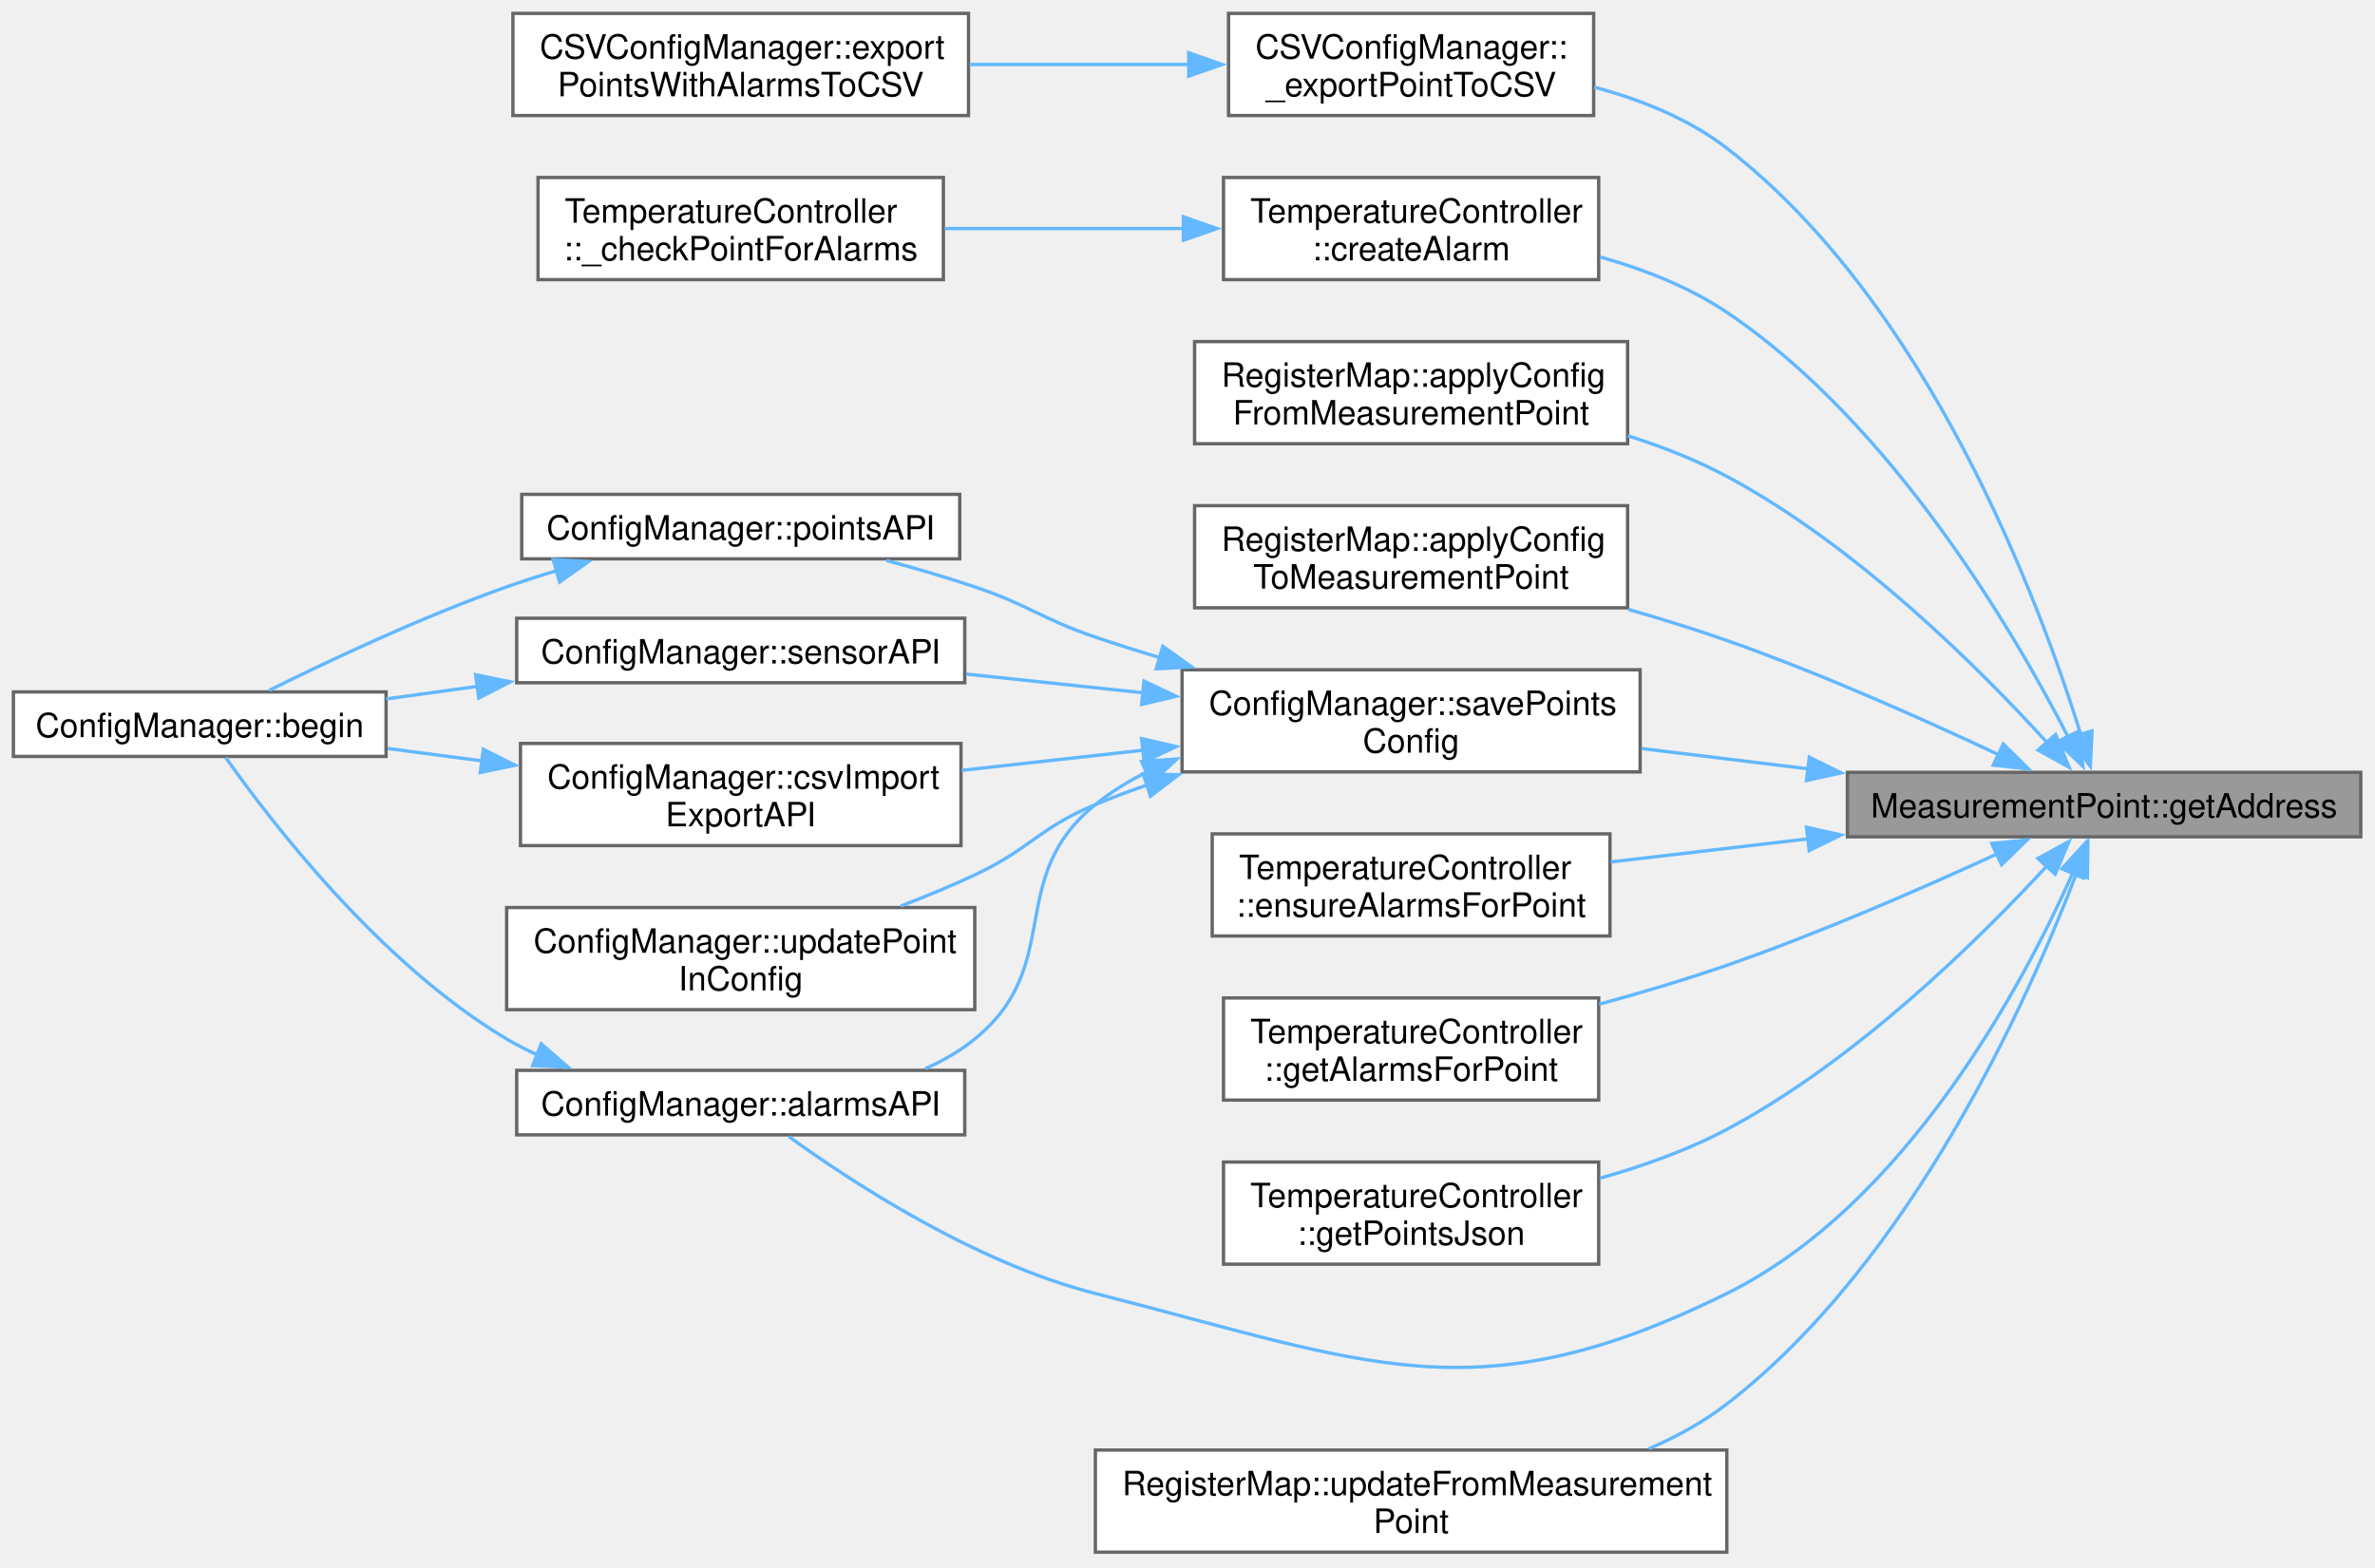
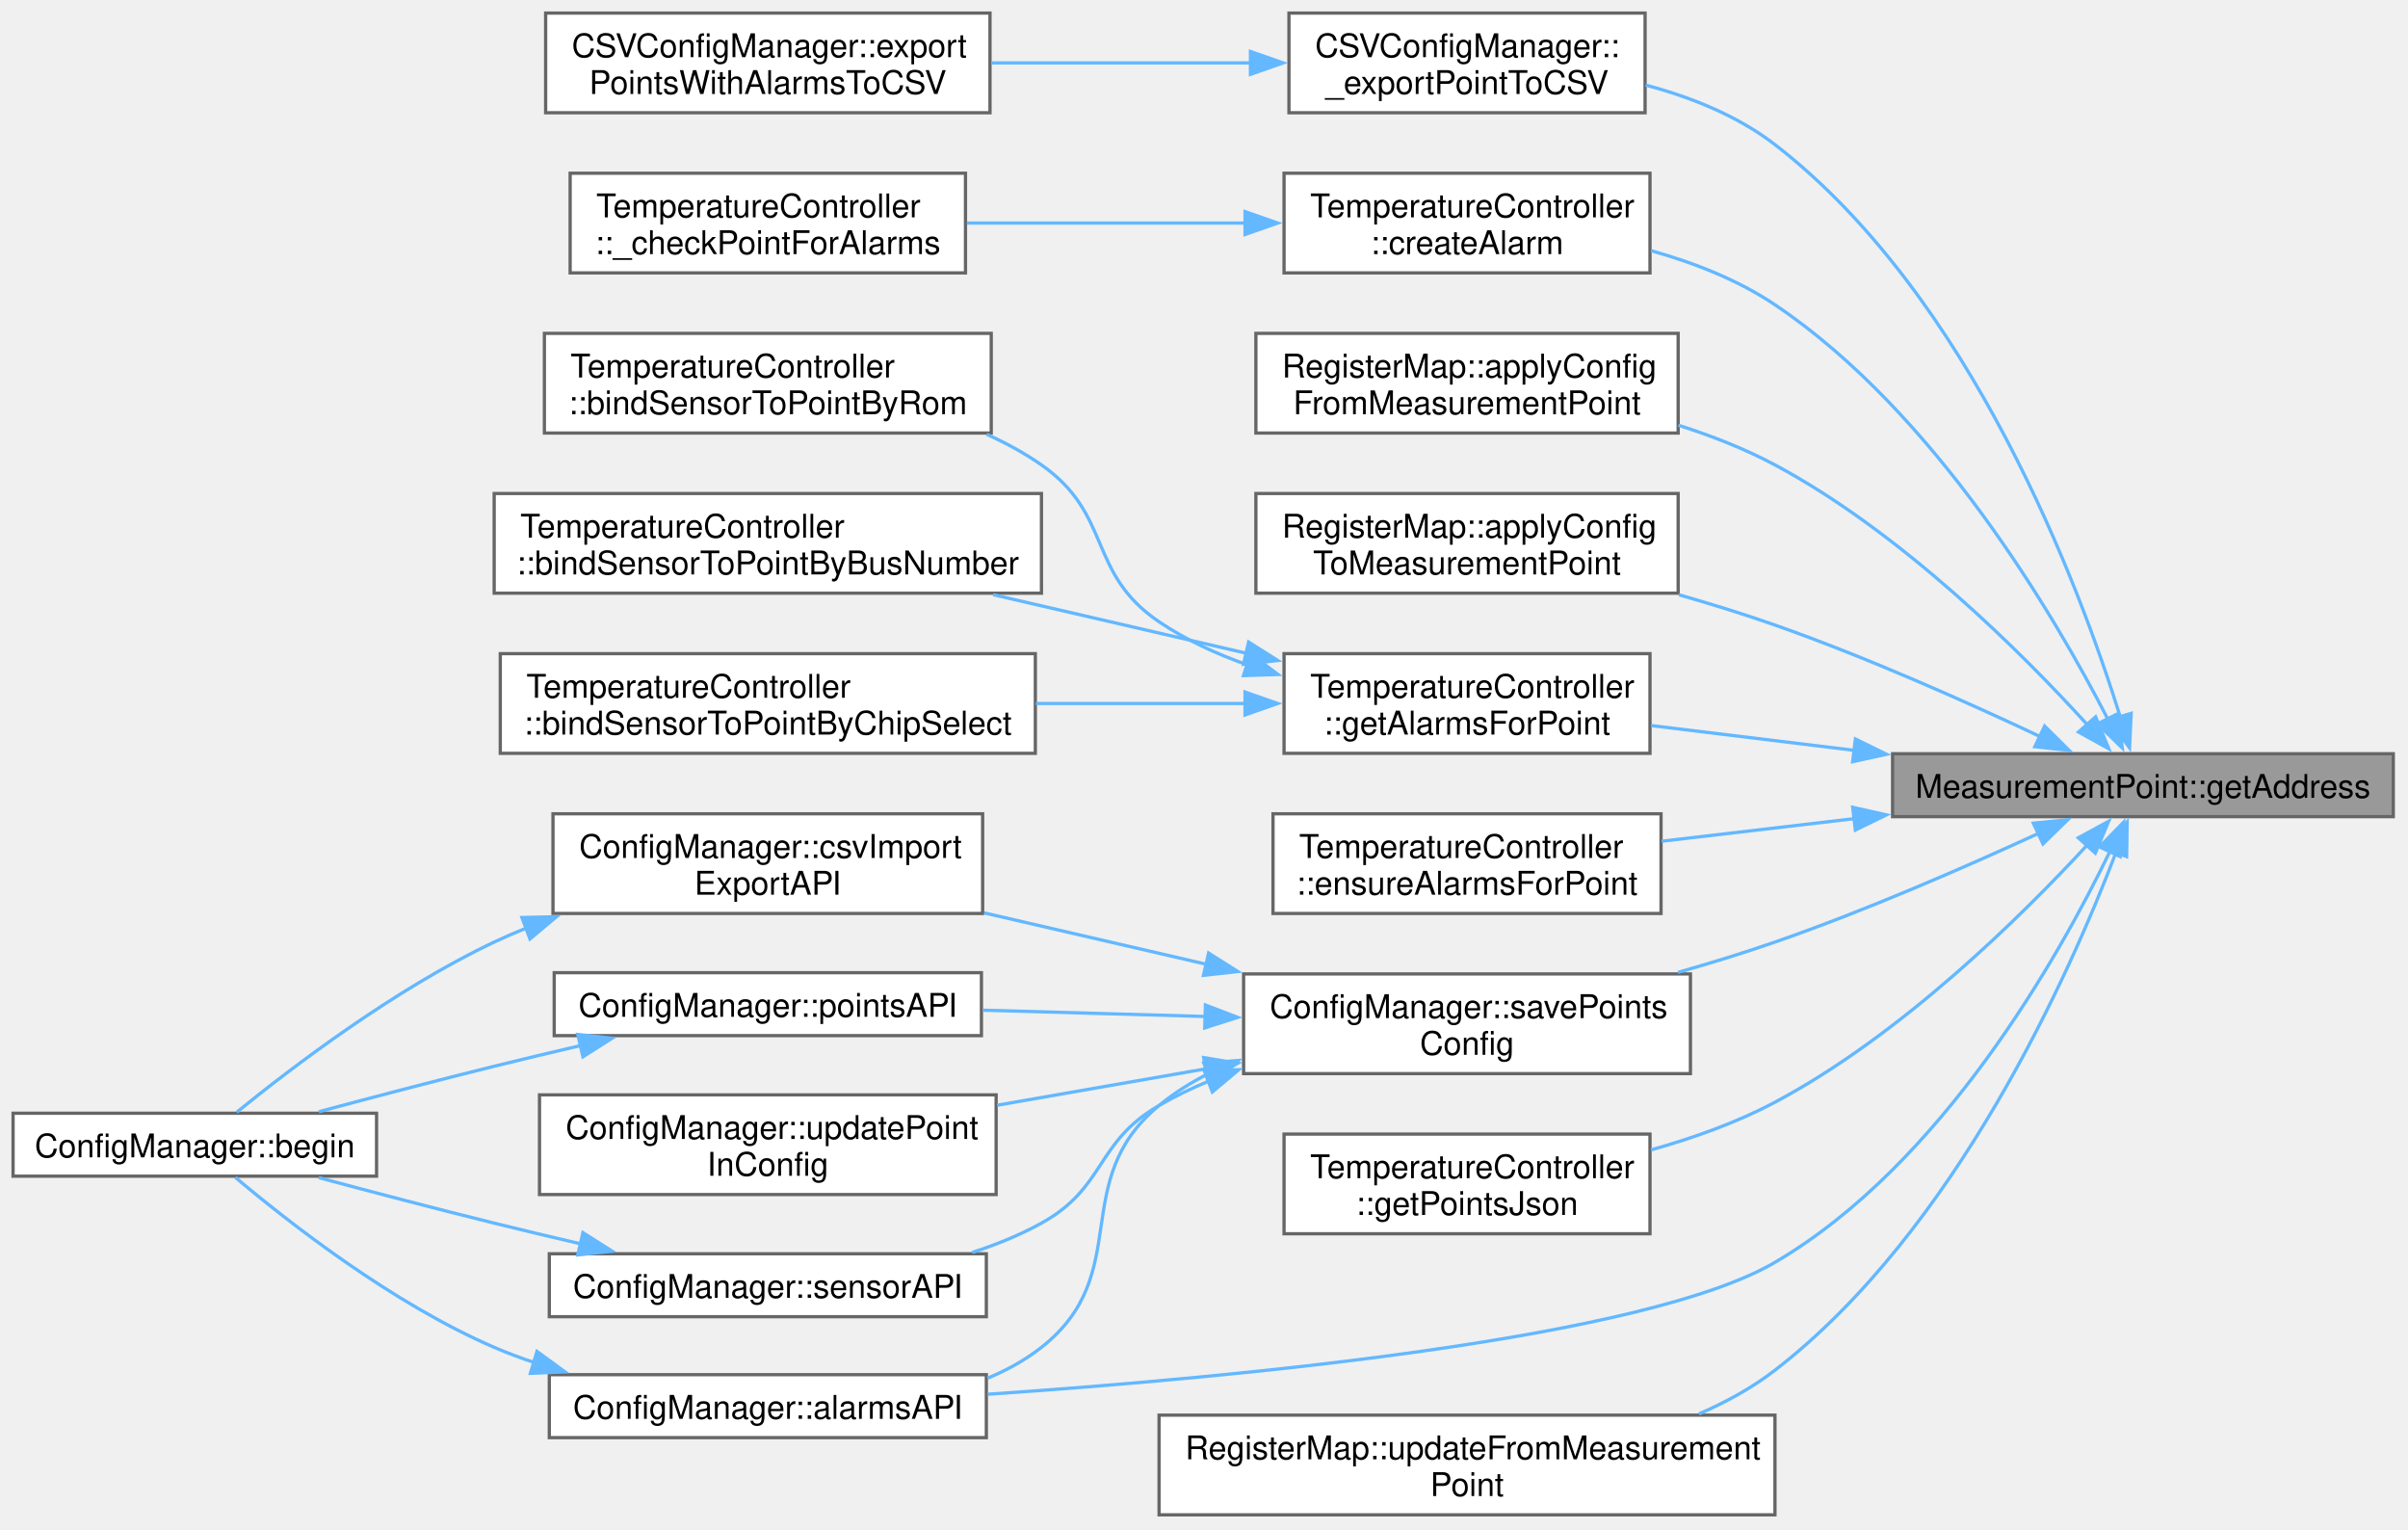
- <svg xmlns="http://www.w3.org/2000/svg" xmlns:xlink="http://www.w3.org/1999/xlink" width="709pt" height="468pt" viewBox="0.00 0.00 709.00 468.00">
+ <svg xmlns="http://www.w3.org/2000/svg" xmlns:xlink="http://www.w3.org/1999/xlink" width="737pt" height="468pt" viewBox="0.00 0.00 737.00 468.00">
  <g id="graph0" class="graph" transform="scale(1 1) rotate(0) translate(4 463.5)">
    <g id="Node000001" class="node">
      <g id="a_Node000001">
        <a xlink:title="Get measurement point address.">
-           <polygon fill="#999999" stroke="#666666" points="700.75,-232.88 547.5,-232.88 547.5,-213.62 700.75,-213.62 700.75,-232.88" />
-           <text xml:space="preserve" text-anchor="middle" x="624.12" y="-219.38" font-family="Helvetica,sans-Serif" font-size="10.00">MeasurementPoint::getAddress</text>
+           <polygon fill="#999999" stroke="#666666" points="728.5,-232.88 575.25,-232.88 575.25,-213.62 728.5,-213.62 728.5,-232.88" />
+           <text xml:space="preserve" text-anchor="middle" x="651.88" y="-219.38" font-family="Helvetica,sans-Serif" font-size="10.00">MeasurementPoint::getAddress</text>
        </a>
      </g>
    </g>
    <g id="Node000002" class="node">
      <g id="a_Node000002">
        <a xlink:href="class_c_s_v_config_manager.html#a2c2673398051c26184c9197aa751a6b3" target="_top" xlink:title="Export single measurement point to CSV format.">
-           <polygon fill="white" stroke="#666666" points="471.75,-459.5 362.75,-459.5 362.75,-429 471.75,-429 471.75,-459.5" />
-           <text xml:space="preserve" text-anchor="start" x="370.75" y="-446" font-family="Helvetica,sans-Serif" font-size="10.00">CSVConfigManager::</text>
-           <text xml:space="preserve" text-anchor="middle" x="417.25" y="-434.75" font-family="Helvetica,sans-Serif" font-size="10.00">_exportPointToCSV</text>
+           <polygon fill="white" stroke="#666666" points="499.5,-459.5 390.5,-459.5 390.5,-429 499.5,-429 499.5,-459.5" />
+           <text xml:space="preserve" text-anchor="start" x="398.5" y="-446" font-family="Helvetica,sans-Serif" font-size="10.00">CSVConfigManager::</text>
+           <text xml:space="preserve" text-anchor="middle" x="445" y="-434.75" font-family="Helvetica,sans-Serif" font-size="10.00">_exportPointToCSV</text>
        </a>
      </g>
    </g>
    <g id="edge1_Node000001_Node000002" class="edge">
      <g id="a_edge1_Node000001_Node000002">
        <a xlink:title=" ">
-           <path fill="none" stroke="#63b8ff" d="M617.22,-244.04C604.71,-284.26 571.61,-372.84 511.5,-419.25 500.09,-428.06 485.82,-433.77 471.91,-437.47" />
-           <polygon fill="#63b8ff" stroke="#63b8ff" points="620.52,-245.24 620.02,-234.66 613.81,-243.24 620.52,-245.24" />
+           <path fill="none" stroke="#63b8ff" d="M644.97,-244.04C632.46,-284.26 599.36,-372.84 539.25,-419.25 527.84,-428.06 513.57,-433.77 499.66,-437.47" />
+           <polygon fill="#63b8ff" stroke="#63b8ff" points="648.27,-245.24 647.77,-234.66 641.56,-243.24 648.27,-245.24" />
        </a>
      </g>
    </g>
    <g id="Node000004" class="node">
      <g id="a_Node000004">
        <a xlink:href="class_config_manager.html#ae605c999fabc6344511f455618655326" target="_top" xlink:title="Setup alarms API endpoints.">
-           <polygon fill="white" stroke="#666666" points="284,-143.88 150.25,-143.88 150.25,-124.62 284,-124.62 284,-143.88" />
-           <text xml:space="preserve" text-anchor="middle" x="217.12" y="-130.38" font-family="Helvetica,sans-Serif" font-size="10.00">ConfigManager::alarmsAPI</text>
+           <polygon fill="white" stroke="#666666" points="297.88,-42.88 164.12,-42.88 164.12,-23.62 297.88,-23.62 297.88,-42.88" />
+           <text xml:space="preserve" text-anchor="middle" x="231" y="-29.38" font-family="Helvetica,sans-Serif" font-size="10.00">ConfigManager::alarmsAPI</text>
        </a>
      </g>
    </g>
    <g id="edge3_Node000001_Node000004" class="edge">
      <g id="a_edge3_Node000001_Node000004">
        <a xlink:title=" ">
-           <path fill="none" stroke="#63b8ff" d="M614.82,-202.89C599.88,-169.37 564.98,-103.68 511.5,-77.25 436.39,-40.13 404.2,-56.61 323,-77.25 287.25,-86.34 250.51,-110.34 231.44,-124.13" />
-           <polygon fill="#63b8ff" stroke="#63b8ff" points="611.52,-204.07 618.67,-211.89 617.95,-201.32 611.52,-204.07" />
+           <path fill="none" stroke="#63b8ff" d="M641.9,-203.24C626.2,-170.78 590.47,-107.27 539.25,-77.25 499.56,-53.99 376.13,-42.18 298.32,-36.9" />
+           <polygon fill="#63b8ff" stroke="#63b8ff" points="638.57,-204.37 645.97,-211.94 644.91,-201.4 638.57,-204.37" />
        </a>
      </g>
    </g>
    <g id="Node000006" class="node">
      <g id="a_Node000006">
        <a xlink:href="class_register_map.html#a1f102e7d0dd51d4750c916fb6e32c37a" target="_top" xlink:title="Apply configuration from measurement point to registers.">
-           <polygon fill="white" stroke="#666666" points="481.88,-361.5 352.62,-361.5 352.62,-331 481.88,-331 481.88,-361.5" />
-           <text xml:space="preserve" text-anchor="start" x="360.62" y="-348" font-family="Helvetica,sans-Serif" font-size="10.00">RegisterMap::applyConfig</text>
-           <text xml:space="preserve" text-anchor="middle" x="417.25" y="-336.75" font-family="Helvetica,sans-Serif" font-size="10.00">FromMeasurementPoint</text>
+           <polygon fill="white" stroke="#666666" points="509.62,-361.5 380.38,-361.5 380.38,-331 509.62,-331 509.62,-361.5" />
+           <text xml:space="preserve" text-anchor="start" x="388.38" y="-348" font-family="Helvetica,sans-Serif" font-size="10.00">RegisterMap::applyConfig</text>
+           <text xml:space="preserve" text-anchor="middle" x="445" y="-336.75" font-family="Helvetica,sans-Serif" font-size="10.00">FromMeasurementPoint</text>
        </a>
      </g>
    </g>
    <g id="edge5_Node000001_Node000006" class="edge">
      <g id="a_edge5_Node000001_Node000006">
        <a xlink:title=" ">
-           <path fill="none" stroke="#63b8ff" d="M607.11,-241.75C586.97,-263.87 550.3,-300.49 511.5,-321.25 502.34,-326.15 492.14,-330.15 481.95,-333.38" />
-           <polygon fill="#63b8ff" stroke="#63b8ff" points="609.64,-244.17 613.68,-234.38 604.41,-239.52 609.64,-244.17" />
+           <path fill="none" stroke="#63b8ff" d="M634.86,-241.75C614.72,-263.87 578.05,-300.49 539.25,-321.25 530.09,-326.15 519.89,-330.15 509.7,-333.38" />
+           <polygon fill="#63b8ff" stroke="#63b8ff" points="637.39,-244.17 641.43,-234.38 632.16,-239.52 637.39,-244.17" />
        </a>
      </g>
    </g>
    <g id="Node000007" class="node">
      <g id="a_Node000007">
        <a xlink:href="class_register_map.html#aa2f819b22096b8c14c421b415f7e83b7" target="_top" xlink:title="Apply configuration from registers to measurement point.">
-           <polygon fill="white" stroke="#666666" points="481.88,-312.5 352.62,-312.5 352.62,-282 481.88,-282 481.88,-312.5" />
-           <text xml:space="preserve" text-anchor="start" x="360.62" y="-299" font-family="Helvetica,sans-Serif" font-size="10.00">RegisterMap::applyConfig</text>
-           <text xml:space="preserve" text-anchor="middle" x="417.25" y="-287.75" font-family="Helvetica,sans-Serif" font-size="10.00">ToMeasurementPoint</text>
+           <polygon fill="white" stroke="#666666" points="509.62,-312.5 380.38,-312.5 380.38,-282 509.62,-282 509.62,-312.5" />
+           <text xml:space="preserve" text-anchor="start" x="388.38" y="-299" font-family="Helvetica,sans-Serif" font-size="10.00">RegisterMap::applyConfig</text>
+           <text xml:space="preserve" text-anchor="middle" x="445" y="-287.75" font-family="Helvetica,sans-Serif" font-size="10.00">ToMeasurementPoint</text>
        </a>
      </g>
    </g>
    <g id="edge6_Node000001_Node000007" class="edge">
      <g id="a_edge6_Node000001_Node000007">
        <a xlink:title=" ">
-           <path fill="none" stroke="#63b8ff" d="M592.8,-238.06C570.63,-248.51 539.64,-262.36 511.5,-272.25 502.09,-275.56 492.02,-278.67 482.1,-281.52" />
-           <polygon fill="#63b8ff" stroke="#63b8ff" points="594.04,-241.34 601.56,-233.88 591.03,-235.03 594.04,-241.34" />
+           <path fill="none" stroke="#63b8ff" d="M620.55,-238.06C598.38,-248.51 567.39,-262.36 539.25,-272.25 529.84,-275.56 519.77,-278.67 509.85,-281.52" />
+           <polygon fill="#63b8ff" stroke="#63b8ff" points="621.79,-241.34 629.31,-233.88 618.78,-235.03 621.79,-241.34" />
        </a>
      </g>
    </g>
    <g id="Node000008" class="node">
      <g id="a_Node000008">
        <a xlink:href="class_temperature_controller.html#aa64384fb8503814b46a7d55f53ccb53a" target="_top" xlink:title="Create new alarm for measurement point.">
-           <polygon fill="white" stroke="#666666" points="473.25,-410.5 361.25,-410.5 361.25,-380 473.25,-380 473.25,-410.5" />
-           <text xml:space="preserve" text-anchor="start" x="369.25" y="-397" font-family="Helvetica,sans-Serif" font-size="10.00">TemperatureController</text>
-           <text xml:space="preserve" text-anchor="middle" x="417.25" y="-385.75" font-family="Helvetica,sans-Serif" font-size="10.00">::createAlarm</text>
+           <polygon fill="white" stroke="#666666" points="501,-410.5 389,-410.5 389,-380 501,-380 501,-410.5" />
+           <text xml:space="preserve" text-anchor="start" x="397" y="-397" font-family="Helvetica,sans-Serif" font-size="10.00">TemperatureController</text>
+           <text xml:space="preserve" text-anchor="middle" x="445" y="-385.75" font-family="Helvetica,sans-Serif" font-size="10.00">::createAlarm</text>
        </a>
      </g>
    </g>
    <g id="edge7_Node000001_Node000008" class="edge">
      <g id="a_edge7_Node000001_Node000008">
        <a xlink:title=" ">
-           <path fill="none" stroke="#63b8ff" d="M613.53,-243.18C597.15,-275.03 560.75,-337.16 511.5,-370.25 500.23,-377.82 486.76,-383.1 473.6,-386.79" />
-           <polygon fill="#63b8ff" stroke="#63b8ff" points="616.46,-245.14 617.8,-234.63 610.2,-242.02 616.46,-245.14" />
+           <path fill="none" stroke="#63b8ff" d="M641.28,-243.18C624.9,-275.03 588.5,-337.16 539.25,-370.25 527.98,-377.82 514.51,-383.1 501.35,-386.79" />
+           <polygon fill="#63b8ff" stroke="#63b8ff" points="644.21,-245.14 645.55,-234.63 637.95,-242.02 644.21,-245.14" />
        </a>
      </g>
    </g>
    <g id="Node000010" class="node">
      <g id="a_Node000010">
        <a xlink:href="class_temperature_controller.html#ad174e0411bd48422d8e3812fd28a7a0b" target="_top" xlink:title="Ensure all 3 alarm types exist for a measurement point.">
-           <polygon fill="white" stroke="#666666" points="476.62,-214.5 357.88,-214.5 357.88,-184 476.62,-184 476.62,-214.5" />
-           <text xml:space="preserve" text-anchor="start" x="365.88" y="-201" font-family="Helvetica,sans-Serif" font-size="10.00">TemperatureController</text>
-           <text xml:space="preserve" text-anchor="middle" x="417.25" y="-189.75" font-family="Helvetica,sans-Serif" font-size="10.00">::ensureAlarmsForPoint</text>
+           <polygon fill="white" stroke="#666666" points="504.38,-214.5 385.62,-214.5 385.62,-184 504.38,-184 504.38,-214.5" />
+           <text xml:space="preserve" text-anchor="start" x="393.62" y="-201" font-family="Helvetica,sans-Serif" font-size="10.00">TemperatureController</text>
+           <text xml:space="preserve" text-anchor="middle" x="445" y="-189.75" font-family="Helvetica,sans-Serif" font-size="10.00">::ensureAlarmsForPoint</text>
        </a>
      </g>
    </g>
    <g id="edge9_Node000001_Node000010" class="edge">
      <g id="a_edge9_Node000001_Node000010">
        <a xlink:title=" ">
-           <path fill="none" stroke="#63b8ff" d="M535.84,-213.02C515.92,-210.69 495.21,-208.27 476.83,-206.11" />
-           <polygon fill="#63b8ff" stroke="#63b8ff" points="535.29,-216.48 545.62,-214.17 536.1,-209.53 535.29,-216.48" />
+           <path fill="none" stroke="#63b8ff" d="M563.59,-213.02C543.67,-210.69 522.96,-208.27 504.58,-206.11" />
+           <polygon fill="#63b8ff" stroke="#63b8ff" points="563.04,-216.48 573.37,-214.17 563.85,-209.53 563.04,-216.48" />
        </a>
      </g>
    </g>
    <g id="Node000011" class="node">
      <g id="a_Node000011">
        <a xlink:href="class_temperature_controller.html#a880028883101197527de57f626e14512" target="_top" xlink:title="Get all alarms associated with a measurement point.">
-           <polygon fill="white" stroke="#666666" points="473.25,-165.5 361.25,-165.5 361.25,-135 473.25,-135 473.25,-165.5" />
-           <text xml:space="preserve" text-anchor="start" x="369.25" y="-152" font-family="Helvetica,sans-Serif" font-size="10.00">TemperatureController</text>
-           <text xml:space="preserve" text-anchor="middle" x="417.25" y="-140.75" font-family="Helvetica,sans-Serif" font-size="10.00">::getAlarmsForPoint</text>
+           <polygon fill="white" stroke="#666666" points="501,-263.5 389,-263.5 389,-233 501,-233 501,-263.5" />
+           <text xml:space="preserve" text-anchor="start" x="397" y="-250" font-family="Helvetica,sans-Serif" font-size="10.00">TemperatureController</text>
+           <text xml:space="preserve" text-anchor="middle" x="445" y="-238.75" font-family="Helvetica,sans-Serif" font-size="10.00">::getAlarmsForPoint</text>
        </a>
      </g>
    </g>
    <g id="edge10_Node000001_Node000011" class="edge">
      <g id="a_edge10_Node000001_Node000011">
        <a xlink:title=" ">
-           <path fill="none" stroke="#63b8ff" d="M592.06,-208.46C569.92,-198.27 539.29,-184.89 511.5,-175.25 499.31,-171.02 486.01,-167.07 473.38,-163.62" />
-           <polygon fill="#63b8ff" stroke="#63b8ff" points="590.58,-211.63 601.12,-212.67 593.53,-205.28 590.58,-211.63" />
-         </a>
-       </g>
-     </g>
-     <g id="Node000012" class="node">
-       <g id="a_Node000012">
+           <path fill="none" stroke="#63b8ff" d="M563.61,-233.9C542.52,-236.47 520.55,-239.15 501.39,-241.49" />
+           <polygon fill="#63b8ff" stroke="#63b8ff" points="563.87,-237.39 573.38,-232.71 563.03,-230.44 563.87,-237.39" />
+         </a>
+       </g>
+     </g>
+     <g id="Node000015" class="node">
+       <g id="a_Node000015">
        <a xlink:href="class_temperature_controller.html#add39ba7dad38449bbf1787a5c9c51ef9" target="_top" xlink:title="Get JSON representation of all measurement points.">
-           <polygon fill="white" stroke="#666666" points="473.25,-116.5 361.25,-116.5 361.25,-86 473.25,-86 473.25,-116.5" />
-           <text xml:space="preserve" text-anchor="start" x="369.25" y="-103" font-family="Helvetica,sans-Serif" font-size="10.00">TemperatureController</text>
-           <text xml:space="preserve" text-anchor="middle" x="417.25" y="-91.75" font-family="Helvetica,sans-Serif" font-size="10.00">::getPointsJson</text>
-         </a>
-       </g>
-     </g>
-     <g id="edge11_Node000001_Node000012" class="edge">
-       <g id="a_edge11_Node000001_Node000012">
-         <a xlink:title=" ">
-           <path fill="none" stroke="#63b8ff" d="M607.07,-204.94C586.89,-183.06 550.18,-146.82 511.5,-126.25 499.81,-120.03 486.45,-115.27 473.57,-111.66" />
-           <polygon fill="#63b8ff" stroke="#63b8ff" points="604.35,-207.15 613.65,-212.23 609.54,-202.46 604.35,-207.15" />
-         </a>
-       </g>
-     </g>
-     <g id="Node000013" class="node">
-       <g id="a_Node000013">
+           <polygon fill="white" stroke="#666666" points="501,-116.5 389,-116.5 389,-86 501,-86 501,-116.5" />
+           <text xml:space="preserve" text-anchor="start" x="397" y="-103" font-family="Helvetica,sans-Serif" font-size="10.00">TemperatureController</text>
+           <text xml:space="preserve" text-anchor="middle" x="445" y="-91.75" font-family="Helvetica,sans-Serif" font-size="10.00">::getPointsJson</text>
+         </a>
+       </g>
+     </g>
+     <g id="edge14_Node000001_Node000015" class="edge">
+       <g id="a_edge14_Node000001_Node000015">
+         <a xlink:title=" ">
+           <path fill="none" stroke="#63b8ff" d="M634.82,-204.94C614.64,-183.06 577.93,-146.82 539.25,-126.25 527.56,-120.03 514.2,-115.27 501.32,-111.66" />
+           <polygon fill="#63b8ff" stroke="#63b8ff" points="632.1,-207.15 641.4,-212.23 637.29,-202.46 632.1,-207.15" />
+         </a>
+       </g>
+     </g>
+     <g id="Node000016" class="node">
+       <g id="a_Node000016">
        <a xlink:href="class_config_manager.html#a55b79da91c57039c483ddf5fceabbd64" target="_top" xlink:title="Save measurement points configuration to file.">
-           <polygon fill="white" stroke="#666666" points="485.62,-263.5 348.88,-263.5 348.88,-233 485.62,-233 485.62,-263.5" />
-           <text xml:space="preserve" text-anchor="start" x="356.88" y="-250" font-family="Helvetica,sans-Serif" font-size="10.00">ConfigManager::savePoints</text>
-           <text xml:space="preserve" text-anchor="middle" x="417.25" y="-238.75" font-family="Helvetica,sans-Serif" font-size="10.00">Config</text>
-         </a>
-       </g>
-     </g>
-     <g id="edge12_Node000001_Node000013" class="edge">
-       <g id="a_edge12_Node000001_Node000013">
-         <a xlink:title=" ">
-           <path fill="none" stroke="#63b8ff" d="M535.72,-233.92C519.09,-235.94 501.92,-238.04 486.02,-239.98" />
-           <polygon fill="#63b8ff" stroke="#63b8ff" points="536.12,-237.39 545.63,-232.71 535.28,-230.44 536.12,-237.39" />
-         </a>
-       </g>
-     </g>
-     <g id="Node000018" class="node">
-       <g id="a_Node000018">
+           <polygon fill="white" stroke="#666666" points="513.38,-165.5 376.62,-165.5 376.62,-135 513.38,-135 513.38,-165.5" />
+           <text xml:space="preserve" text-anchor="start" x="384.62" y="-152" font-family="Helvetica,sans-Serif" font-size="10.00">ConfigManager::savePoints</text>
+           <text xml:space="preserve" text-anchor="middle" x="445" y="-140.75" font-family="Helvetica,sans-Serif" font-size="10.00">Config</text>
+         </a>
+       </g>
+     </g>
+     <g id="edge15_Node000001_Node000016" class="edge">
+       <g id="a_edge15_Node000001_Node000016">
+         <a xlink:title=" ">
+           <path fill="none" stroke="#63b8ff" d="M619.81,-208.46C597.67,-198.27 567.04,-184.89 539.25,-175.25 529.75,-171.95 519.58,-168.83 509.58,-165.98" />
+           <polygon fill="#63b8ff" stroke="#63b8ff" points="618.33,-211.63 628.87,-212.67 621.28,-205.28 618.33,-211.63" />
+         </a>
+       </g>
+     </g>
+     <g id="Node000021" class="node">
+       <g id="a_Node000021">
        <a xlink:href="class_register_map.html#a2940213459a183fc06a2226f1cd1a48b" target="_top" xlink:title="Update registers from measurement point data.">
-           <polygon fill="white" stroke="#666666" points="511.5,-30.5 323,-30.5 323,0 511.5,0 511.5,-30.5" />
-           <text xml:space="preserve" text-anchor="start" x="331" y="-17" font-family="Helvetica,sans-Serif" font-size="10.00">RegisterMap::updateFromMeasurement</text>
-           <text xml:space="preserve" text-anchor="middle" x="417.25" y="-5.75" font-family="Helvetica,sans-Serif" font-size="10.00">Point</text>
-         </a>
-       </g>
-     </g>
-     <g id="edge21_Node000001_Node000018" class="edge">
-       <g id="a_edge21_Node000001_Node000018">
-         <a xlink:title=" ">
-           <path fill="none" stroke="#63b8ff" d="M615.97,-202.93C601.86,-165.84 566.96,-87.06 511.5,-44.25 504.52,-38.86 496.53,-34.47 488.23,-30.88" />
-           <polygon fill="#63b8ff" stroke="#63b8ff" points="612.56,-203.81 619.29,-211.99 619.13,-201.39 612.56,-203.81" />
+           <polygon fill="white" stroke="#666666" points="539.25,-30.5 350.75,-30.5 350.75,0 539.25,0 539.25,-30.5" />
+           <text xml:space="preserve" text-anchor="start" x="358.75" y="-17" font-family="Helvetica,sans-Serif" font-size="10.00">RegisterMap::updateFromMeasurement</text>
+           <text xml:space="preserve" text-anchor="middle" x="445" y="-5.75" font-family="Helvetica,sans-Serif" font-size="10.00">Point</text>
+         </a>
+       </g>
+     </g>
+     <g id="edge24_Node000001_Node000021" class="edge">
+       <g id="a_edge24_Node000001_Node000021">
+         <a xlink:title=" ">
+           <path fill="none" stroke="#63b8ff" d="M643.72,-202.93C629.61,-165.84 594.71,-87.06 539.25,-44.25 532.27,-38.86 524.28,-34.47 515.98,-30.88" />
+           <polygon fill="#63b8ff" stroke="#63b8ff" points="640.31,-203.81 647.04,-211.99 646.88,-201.39 640.31,-203.81" />
        </a>
      </g>
    </g>
    <g id="Node000003" class="node">
      <g id="a_Node000003">
        <a xlink:href="class_c_s_v_config_manager.html#a1c6cbc4c8a132762bf16a8ce9f7d0bfc" target="_top" xlink:title="Export measurement points with alarm configuration to CSV.">
-           <polygon fill="white" stroke="#666666" points="285.12,-459.5 149.12,-459.5 149.12,-429 285.12,-429 285.12,-459.5" />
-           <text xml:space="preserve" text-anchor="start" x="157.12" y="-446" font-family="Helvetica,sans-Serif" font-size="10.00">CSVConfigManager::export</text>
-           <text xml:space="preserve" text-anchor="middle" x="217.12" y="-434.75" font-family="Helvetica,sans-Serif" font-size="10.00">PointsWithAlarmsToCSV</text>
+           <polygon fill="white" stroke="#666666" points="299,-459.5 163,-459.5 163,-429 299,-429 299,-459.5" />
+           <text xml:space="preserve" text-anchor="start" x="171" y="-446" font-family="Helvetica,sans-Serif" font-size="10.00">CSVConfigManager::export</text>
+           <text xml:space="preserve" text-anchor="middle" x="231" y="-434.75" font-family="Helvetica,sans-Serif" font-size="10.00">PointsWithAlarmsToCSV</text>
        </a>
      </g>
    </g>
    <g id="edge2_Node000002_Node000003" class="edge">
      <g id="a_edge2_Node000002_Node000003">
        <a xlink:title=" ">
-           <path fill="none" stroke="#63b8ff" d="M350.96,-444.25C329.94,-444.25 306.62,-444.25 285.45,-444.25" />
-           <polygon fill="#63b8ff" stroke="#63b8ff" points="350.86,-447.75 360.86,-444.25 350.86,-440.75 350.86,-447.75" />
+           <path fill="none" stroke="#63b8ff" d="M378.92,-444.25C353.7,-444.25 324.83,-444.25 299.4,-444.25" />
+           <polygon fill="#63b8ff" stroke="#63b8ff" points="378.72,-447.75 388.72,-444.25 378.72,-440.75 378.72,-447.75" />
        </a>
      </g>
    </g>
    <g id="Node000005" class="node">
      <g id="a_Node000005">
        <a xlink:href="class_config_manager.html#a0497343220fc493f5cf9574922508908" target="_top" xlink:title="Initialize the configuration system.">
-           <polygon fill="white" stroke="#666666" points="111.25,-256.88 0,-256.88 0,-237.62 111.25,-237.62 111.25,-256.88" />
-           <text xml:space="preserve" text-anchor="middle" x="55.62" y="-243.38" font-family="Helvetica,sans-Serif" font-size="10.00">ConfigManager::begin</text>
+           <polygon fill="white" stroke="#666666" points="111.25,-122.88 0,-122.88 0,-103.62 111.25,-103.62 111.25,-122.88" />
+           <text xml:space="preserve" text-anchor="middle" x="55.62" y="-109.38" font-family="Helvetica,sans-Serif" font-size="10.00">ConfigManager::begin</text>
        </a>
      </g>
    </g>
    <g id="edge4_Node000004_Node000005" class="edge">
      <g id="a_edge4_Node000004_Node000005">
        <a xlink:title=" ">
-           <path fill="none" stroke="#63b8ff" d="M156.51,-148.46C153.3,-149.91 150.19,-151.5 147.25,-153.25 109.45,-175.73 76.9,-218.12 63.35,-237.33" />
-           <polygon fill="#63b8ff" stroke="#63b8ff" points="157.58,-151.8 165.58,-144.85 155,-145.29 157.58,-151.8" />
+           <path fill="none" stroke="#63b8ff" d="M159.66,-46.55C155.41,-47.97 151.24,-49.53 147.25,-51.25 116.09,-64.69 84.45,-89.41 68.06,-103.23" />
+           <polygon fill="#63b8ff" stroke="#63b8ff" points="160.35,-50 168.91,-43.75 158.33,-43.3 160.35,-50" />
        </a>
      </g>
    </g>
    <g id="Node000009" class="node">
      <g id="a_Node000009">
        <a xlink:href="class_temperature_controller.html#a27da8ccc3effea555f440ce3e6f89b08" target="_top" xlink:title="Check measurement point for alarm conditions.">
-           <polygon fill="white" stroke="#666666" points="277.62,-410.5 156.62,-410.5 156.62,-380 277.62,-380 277.62,-410.5" />
-           <text xml:space="preserve" text-anchor="start" x="164.62" y="-397" font-family="Helvetica,sans-Serif" font-size="10.00">TemperatureController</text>
-           <text xml:space="preserve" text-anchor="middle" x="217.12" y="-385.75" font-family="Helvetica,sans-Serif" font-size="10.00">::_checkPointForAlarms</text>
+           <polygon fill="white" stroke="#666666" points="291.5,-410.5 170.5,-410.5 170.5,-380 291.5,-380 291.5,-410.5" />
+           <text xml:space="preserve" text-anchor="start" x="178.5" y="-397" font-family="Helvetica,sans-Serif" font-size="10.00">TemperatureController</text>
+           <text xml:space="preserve" text-anchor="middle" x="231" y="-385.75" font-family="Helvetica,sans-Serif" font-size="10.00">::_checkPointForAlarms</text>
        </a>
      </g>
    </g>
    <g id="edge8_Node000008_Node000009" class="edge">
      <g id="a_edge8_Node000008_Node000009">
        <a xlink:title=" ">
-           <path fill="none" stroke="#63b8ff" d="M349.35,-395.25C326.27,-395.25 300.57,-395.25 278.08,-395.25" />
-           <polygon fill="#63b8ff" stroke="#63b8ff" points="349.28,-398.75 359.28,-395.25 349.28,-391.75 349.28,-398.75" />
-         </a>
-       </g>
-     </g>
-     <g id="edge13_Node000013_Node000004" class="edge">
-       <g id="a_edge13_Node000013_Node000004">
-         <a xlink:title=" ">
-           <path fill="none" stroke="#63b8ff" d="M338.53,-233.05C332.99,-230.3 327.73,-227.07 323,-223.25 295.77,-201.28 314.15,-175.32 287,-153.25 282.57,-149.65 277.51,-146.73 272.19,-144.37" />
-           <polygon fill="#63b8ff" stroke="#63b8ff" points="336.81,-236.11 347.38,-236.87 339.59,-229.69 336.81,-236.11" />
+           <path fill="none" stroke="#63b8ff" d="M377.14,-395.25C349.83,-395.25 318.49,-395.25 291.93,-395.25" />
+           <polygon fill="#63b8ff" stroke="#63b8ff" points="377.06,-398.75 387.06,-395.25 377.06,-391.75 377.06,-398.75" />
+         </a>
+       </g>
+     </g>
+     <g id="Node000012" class="node">
+       <g id="a_Node000012">
+         <a xlink:href="class_temperature_controller.html#af4ab2c7b7a3934ab7837603a420b1ae2" target="_top" xlink:title="Bind sensor to measurement point by bus number.">
+           <polygon fill="white" stroke="#666666" points="314.75,-312.5 147.25,-312.5 147.25,-282 314.75,-282 314.75,-312.5" />
+           <text xml:space="preserve" text-anchor="start" x="155.25" y="-299" font-family="Helvetica,sans-Serif" font-size="10.00">TemperatureController</text>
+           <text xml:space="preserve" text-anchor="middle" x="231" y="-287.75" font-family="Helvetica,sans-Serif" font-size="10.00">::bindSensorToPointByBusNumber</text>
+         </a>
+       </g>
+     </g>
+     <g id="edge11_Node000011_Node000012" class="edge">
+       <g id="a_edge11_Node000011_Node000012">
+         <a xlink:title=" ">
+           <path fill="none" stroke="#63b8ff" d="M377.49,-263.62C352.81,-269.33 324.78,-275.8 299.97,-281.54" />
+           <polygon fill="#63b8ff" stroke="#63b8ff" points="378.15,-267.06 387.1,-261.4 376.57,-260.24 378.15,-267.06" />
+         </a>
+       </g>
+     </g>
+     <g id="Node000013" class="node">
+       <g id="a_Node000013">
+         <a xlink:href="class_temperature_controller.html#a84937fc1aed30193b817f3b062ce0cfc" target="_top" xlink:title="Bind PT1000 sensor to measurement point by chip select pin.">
+           <polygon fill="white" stroke="#666666" points="312.88,-263.5 149.12,-263.5 149.12,-233 312.88,-233 312.88,-263.5" />
+           <text xml:space="preserve" text-anchor="start" x="157.12" y="-250" font-family="Helvetica,sans-Serif" font-size="10.00">TemperatureController</text>
+           <text xml:space="preserve" text-anchor="middle" x="231" y="-238.75" font-family="Helvetica,sans-Serif" font-size="10.00">::bindSensorToPointByChipSelect</text>
+         </a>
+       </g>
+     </g>
+     <g id="edge12_Node000011_Node000013" class="edge">
+       <g id="a_edge12_Node000011_Node000013">
+         <a xlink:title=" ">
+           <path fill="none" stroke="#63b8ff" d="M377.2,-248.25C356.84,-248.25 334.23,-248.25 313.04,-248.25" />
+           <polygon fill="#63b8ff" stroke="#63b8ff" points="377.06,-251.75 387.06,-248.25 377.06,-244.75 377.06,-251.75" />
        </a>
      </g>
    </g>
    <g id="Node000014" class="node">
      <g id="a_Node000014">
-         <a xlink:href="class_config_manager.html#a9b7af07b85bf9cc3ac05603db6e89fd2" target="_top" xlink:title="Setup CSV import/export API endpoints.">
-           <polygon fill="white" stroke="#666666" points="282.88,-241.5 151.38,-241.5 151.38,-211 282.88,-211 282.88,-241.5" />
-           <text xml:space="preserve" text-anchor="start" x="159.38" y="-228" font-family="Helvetica,sans-Serif" font-size="10.00">ConfigManager::csvImport</text>
-           <text xml:space="preserve" text-anchor="middle" x="217.12" y="-216.75" font-family="Helvetica,sans-Serif" font-size="10.00">ExportAPI</text>
-         </a>
-       </g>
-     </g>
-     <g id="edge14_Node000013_Node000014" class="edge">
-       <g id="a_edge14_Node000013_Node000014">
-         <a xlink:title=" ">
-           <path fill="none" stroke="#63b8ff" d="M337.27,-239.48C319.3,-237.49 300.42,-235.39 283.11,-233.47" />
-           <polygon fill="#63b8ff" stroke="#63b8ff" points="336.79,-242.95 347.12,-240.57 337.56,-235.99 336.79,-242.95" />
-         </a>
-       </g>
-     </g>
-     <g id="Node000015" class="node">
-       <g id="a_Node000015">
-         <a xlink:href="class_config_manager.html#a471a844085c27f3a8a8f9394d9c14677" target="_top" xlink:title="Setup measurement points API endpoints.">
-           <polygon fill="white" stroke="#666666" points="282.5,-315.88 151.75,-315.88 151.75,-296.62 282.5,-296.62 282.5,-315.88" />
-           <text xml:space="preserve" text-anchor="middle" x="217.12" y="-302.38" font-family="Helvetica,sans-Serif" font-size="10.00">ConfigManager::pointsAPI</text>
-         </a>
-       </g>
-     </g>
-     <g id="edge16_Node000013_Node000015" class="edge">
-       <g id="a_edge16_Node000013_Node000015">
-         <a xlink:title=" ">
-           <path fill="none" stroke="#63b8ff" d="M342.21,-267.13C335.68,-269.09 329.2,-271.14 323,-273.25 306.59,-278.84 303.42,-282.71 287,-288.25 278.57,-291.09 269.43,-293.76 260.65,-296.13" />
-           <polygon fill="#63b8ff" stroke="#63b8ff" points="343.13,-270.51 351.75,-264.35 341.17,-263.79 343.13,-270.51" />
-         </a>
-       </g>
-     </g>
-     <g id="Node000016" class="node">
-       <g id="a_Node000016">
-         <a xlink:href="class_config_manager.html#a45b1ce1f09401af0b6f700cf4388b233" target="_top" xlink:title="Setup sensor-related API endpoints.">
-           <polygon fill="white" stroke="#666666" points="284,-278.88 150.25,-278.88 150.25,-259.62 284,-259.62 284,-278.88" />
-           <text xml:space="preserve" text-anchor="middle" x="217.12" y="-265.38" font-family="Helvetica,sans-Serif" font-size="10.00">ConfigManager::sensorAPI</text>
-         </a>
-       </g>
-     </g>
-     <g id="edge18_Node000013_Node000016" class="edge">
-       <g id="a_edge18_Node000013_Node000016">
-         <a xlink:title=" ">
-           <path fill="none" stroke="#63b8ff" d="M337.27,-256.62C319.76,-258.48 301.38,-260.43 284.44,-262.22" />
-           <polygon fill="#63b8ff" stroke="#63b8ff" points="337.54,-260.11 347.12,-255.58 336.8,-253.15 337.54,-260.11" />
+         <a xlink:href="class_temperature_controller.html#a5d8f7c51bb176435a5035293a2db78f7" target="_top" xlink:title="Bind sensor to measurement point by ROM address.">
+           <polygon fill="white" stroke="#666666" points="299.38,-361.5 162.62,-361.5 162.62,-331 299.38,-331 299.38,-361.5" />
+           <text xml:space="preserve" text-anchor="start" x="170.62" y="-348" font-family="Helvetica,sans-Serif" font-size="10.00">TemperatureController</text>
+           <text xml:space="preserve" text-anchor="middle" x="231" y="-336.75" font-family="Helvetica,sans-Serif" font-size="10.00">::bindSensorToPointByRom</text>
+         </a>
+       </g>
+     </g>
+     <g id="edge13_Node000011_Node000014" class="edge">
+       <g id="a_edge13_Node000011_Node000014">
+         <a xlink:title=" ">
+           <path fill="none" stroke="#63b8ff" d="M377.81,-260.06C368.26,-263.42 358.92,-267.72 350.75,-273.25 328.66,-288.19 336.6,-305.97 314.75,-321.25 309.58,-324.86 303.89,-327.96 297.97,-330.62" />
+           <polygon fill="#63b8ff" stroke="#63b8ff" points="378.68,-263.46 387.17,-257.12 376.58,-256.78 378.68,-263.46" />
+         </a>
+       </g>
+     </g>
+     <g id="edge16_Node000016_Node000004" class="edge">
+       <g id="a_edge16_Node000016_Node000004">
+         <a xlink:title=" ">
+           <path fill="none" stroke="#63b8ff" d="M366.19,-135.16C360.66,-132.39 355.44,-129.12 350.75,-125.25 322.54,-101.97 343.51,-73.85 314.75,-51.25 309.78,-47.34 304.14,-44.24 298.21,-41.78" />
+           <polygon fill="#63b8ff" stroke="#63b8ff" points="364.44,-138.22 375.01,-139.02 367.25,-131.8 364.44,-138.22" />
        </a>
      </g>
    </g>
    <g id="Node000017" class="node">
      <g id="a_Node000017">
+         <a xlink:href="class_config_manager.html#a9b7af07b85bf9cc3ac05603db6e89fd2" target="_top" xlink:title="Setup CSV import/export API endpoints.">
+           <polygon fill="white" stroke="#666666" points="296.75,-214.5 165.25,-214.5 165.25,-184 296.75,-184 296.75,-214.5" />
+           <text xml:space="preserve" text-anchor="start" x="173.25" y="-201" font-family="Helvetica,sans-Serif" font-size="10.00">ConfigManager::csvImport</text>
+           <text xml:space="preserve" text-anchor="middle" x="231" y="-189.75" font-family="Helvetica,sans-Serif" font-size="10.00">ExportAPI</text>
+         </a>
+       </g>
+     </g>
+     <g id="edge17_Node000016_Node000017" class="edge">
+       <g id="a_edge17_Node000016_Node000017">
+         <a xlink:title=" ">
+           <path fill="none" stroke="#63b8ff" d="M365.17,-168.47C342.79,-173.64 318.68,-179.21 297.21,-184.18" />
+           <polygon fill="#63b8ff" stroke="#63b8ff" points="365.91,-171.89 374.86,-166.23 364.33,-165.07 365.91,-171.89" />
+         </a>
+       </g>
+     </g>
+     <g id="Node000018" class="node">
+       <g id="a_Node000018">
+         <a xlink:href="class_config_manager.html#a471a844085c27f3a8a8f9394d9c14677" target="_top" xlink:title="Setup measurement points API endpoints.">
+           <polygon fill="white" stroke="#666666" points="296.38,-165.88 165.62,-165.88 165.62,-146.62 296.38,-146.62 296.38,-165.88" />
+           <text xml:space="preserve" text-anchor="middle" x="231" y="-152.38" font-family="Helvetica,sans-Serif" font-size="10.00">ConfigManager::pointsAPI</text>
+         </a>
+       </g>
+     </g>
+     <g id="edge19_Node000016_Node000018" class="edge">
+       <g id="a_edge19_Node000016_Node000018">
+         <a xlink:title=" ">
+           <path fill="none" stroke="#63b8ff" d="M365.11,-152.48C342.63,-153.12 318.4,-153.8 296.85,-154.41" />
+           <polygon fill="#63b8ff" stroke="#63b8ff" points="364.93,-155.99 374.83,-152.21 364.73,-148.99 364.93,-155.99" />
+         </a>
+       </g>
+     </g>
+     <g id="Node000019" class="node">
+       <g id="a_Node000019">
+         <a xlink:href="class_config_manager.html#a45b1ce1f09401af0b6f700cf4388b233" target="_top" xlink:title="Setup sensor-related API endpoints.">
+           <polygon fill="white" stroke="#666666" points="297.88,-79.88 164.12,-79.88 164.12,-60.62 297.88,-60.62 297.88,-79.88" />
+           <text xml:space="preserve" text-anchor="middle" x="231" y="-66.38" font-family="Helvetica,sans-Serif" font-size="10.00">ConfigManager::sensorAPI</text>
+         </a>
+       </g>
+     </g>
+     <g id="edge21_Node000016_Node000019" class="edge">
+       <g id="a_edge21_Node000016_Node000019">
+         <a xlink:title=" ">
+           <path fill="none" stroke="#63b8ff" d="M366.15,-132.79C360.8,-130.56 355.61,-128.06 350.75,-125.25 331.15,-113.93 334.55,-100.21 314.75,-89.25 308.17,-85.61 300.93,-82.67 293.55,-80.28" />
+           <polygon fill="#63b8ff" stroke="#63b8ff" points="364.57,-135.93 375.16,-136.2 367.05,-129.39 364.57,-135.93" />
+         </a>
+       </g>
+     </g>
+     <g id="Node000020" class="node">
+       <g id="a_Node000020">
        <a xlink:href="class_config_manager.html#a0daf50bbd376beb24a5400a86e893338" target="_top" xlink:title="Update a measurement point in configuration.">
-           <polygon fill="white" stroke="#666666" points="287,-192.5 147.25,-192.5 147.25,-162 287,-162 287,-192.5" />
-           <text xml:space="preserve" text-anchor="start" x="155.25" y="-179" font-family="Helvetica,sans-Serif" font-size="10.00">ConfigManager::updatePoint</text>
-           <text xml:space="preserve" text-anchor="middle" x="217.12" y="-167.75" font-family="Helvetica,sans-Serif" font-size="10.00">InConfig</text>
-         </a>
-       </g>
-     </g>
-     <g id="edge20_Node000013_Node000017" class="edge">
-       <g id="a_edge20_Node000013_Node000017">
-         <a xlink:title=" ">
-           <path fill="none" stroke="#63b8ff" d="M338.41,-229.08C333.14,-227.26 327.96,-225.32 323,-223.25 305.9,-216.12 303.77,-210.11 287,-202.25 279.97,-198.96 272.38,-195.82 264.9,-192.94" />
-           <polygon fill="#63b8ff" stroke="#63b8ff" points="337.27,-232.39 347.86,-232.15 339.44,-225.73 337.27,-232.39" />
-         </a>
-       </g>
-     </g>
-     <g id="edge15_Node000014_Node000005" class="edge">
-       <g id="a_edge15_Node000014_Node000005">
-         <a xlink:title=" ">
-           <path fill="none" stroke="#63b8ff" d="M140.09,-236.26C130.53,-237.52 120.89,-238.79 111.74,-239.99" />
-           <polygon fill="#63b8ff" stroke="#63b8ff" points="140.29,-239.76 149.75,-234.99 139.38,-232.82 140.29,-239.76" />
-         </a>
-       </g>
-     </g>
-     <g id="edge17_Node000015_Node000005" class="edge">
-       <g id="a_edge17_Node000015_Node000005">
-         <a xlink:title=" ">
-           <path fill="none" stroke="#63b8ff" d="M162.11,-293.07C157.05,-291.56 152.03,-289.94 147.25,-288.25 122.18,-279.38 94.48,-266.34 76.38,-257.36" />
-           <polygon fill="#63b8ff" stroke="#63b8ff" points="161.13,-296.43 171.71,-295.81 163.05,-289.7 161.13,-296.43" />
-         </a>
-       </g>
-     </g>
-     <g id="edge19_Node000016_Node000005" class="edge">
-       <g id="a_edge19_Node000016_Node000005">
-         <a xlink:title=" ">
-           <path fill="none" stroke="#63b8ff" d="M138.65,-258.56C129.41,-257.29 120.12,-256.01 111.29,-254.79" />
-           <polygon fill="#63b8ff" stroke="#63b8ff" points="137.98,-262.01 148.37,-259.9 138.94,-255.07 137.98,-262.01" />
+           <polygon fill="white" stroke="#666666" points="300.88,-128.5 161.12,-128.5 161.12,-98 300.88,-98 300.88,-128.5" />
+           <text xml:space="preserve" text-anchor="start" x="169.12" y="-115" font-family="Helvetica,sans-Serif" font-size="10.00">ConfigManager::updatePoint</text>
+           <text xml:space="preserve" text-anchor="middle" x="231" y="-103.75" font-family="Helvetica,sans-Serif" font-size="10.00">InConfig</text>
+         </a>
+       </g>
+     </g>
+     <g id="edge23_Node000016_Node000020" class="edge">
+       <g id="a_edge23_Node000016_Node000020">
+         <a xlink:title=" ">
+           <path fill="none" stroke="#63b8ff" d="M365.18,-136.49C344.18,-132.83 321.65,-128.9 301.2,-125.33" />
+           <polygon fill="#63b8ff" stroke="#63b8ff" points="364.4,-139.91 374.85,-138.18 365.6,-133.01 364.4,-139.91" />
+         </a>
+       </g>
+     </g>
+     <g id="edge18_Node000017_Node000005" class="edge">
+       <g id="a_edge18_Node000017_Node000005">
+         <a xlink:title=" ">
+           <path fill="none" stroke="#63b8ff" d="M156.97,-179.49C153.65,-178.15 150.39,-176.73 147.25,-175.25 116.74,-160.84 85.1,-136.72 68.47,-123.2" />
+           <polygon fill="#63b8ff" stroke="#63b8ff" points="155.74,-182.76 166.33,-183 158.2,-176.21 155.74,-182.76" />
+         </a>
+       </g>
+     </g>
+     <g id="edge20_Node000018_Node000005" class="edge">
+       <g id="a_edge20_Node000018_Node000005">
+         <a xlink:title=" ">
+           <path fill="none" stroke="#63b8ff" d="M173.75,-143.6C164.87,-141.53 155.8,-139.36 147.25,-137.25 129.55,-132.88 110,-127.74 93.59,-123.34" />
+           <polygon fill="#63b8ff" stroke="#63b8ff" points="172.83,-146.98 183.37,-145.83 174.41,-140.16 172.83,-146.98" />
+         </a>
+       </g>
+     </g>
+     <g id="edge22_Node000019_Node000005" class="edge">
+       <g id="a_edge22_Node000019_Node000005">
+         <a xlink:title=" ">
+           <path fill="none" stroke="#63b8ff" d="M173.75,-82.9C164.87,-84.97 155.8,-87.14 147.25,-89.25 129.55,-93.62 110,-98.76 93.59,-103.16" />
+           <polygon fill="#63b8ff" stroke="#63b8ff" points="174.41,-86.34 183.37,-80.67 172.83,-79.52 174.41,-86.34" />
        </a>
      </g>
    </g>
  </g>
</svg>
